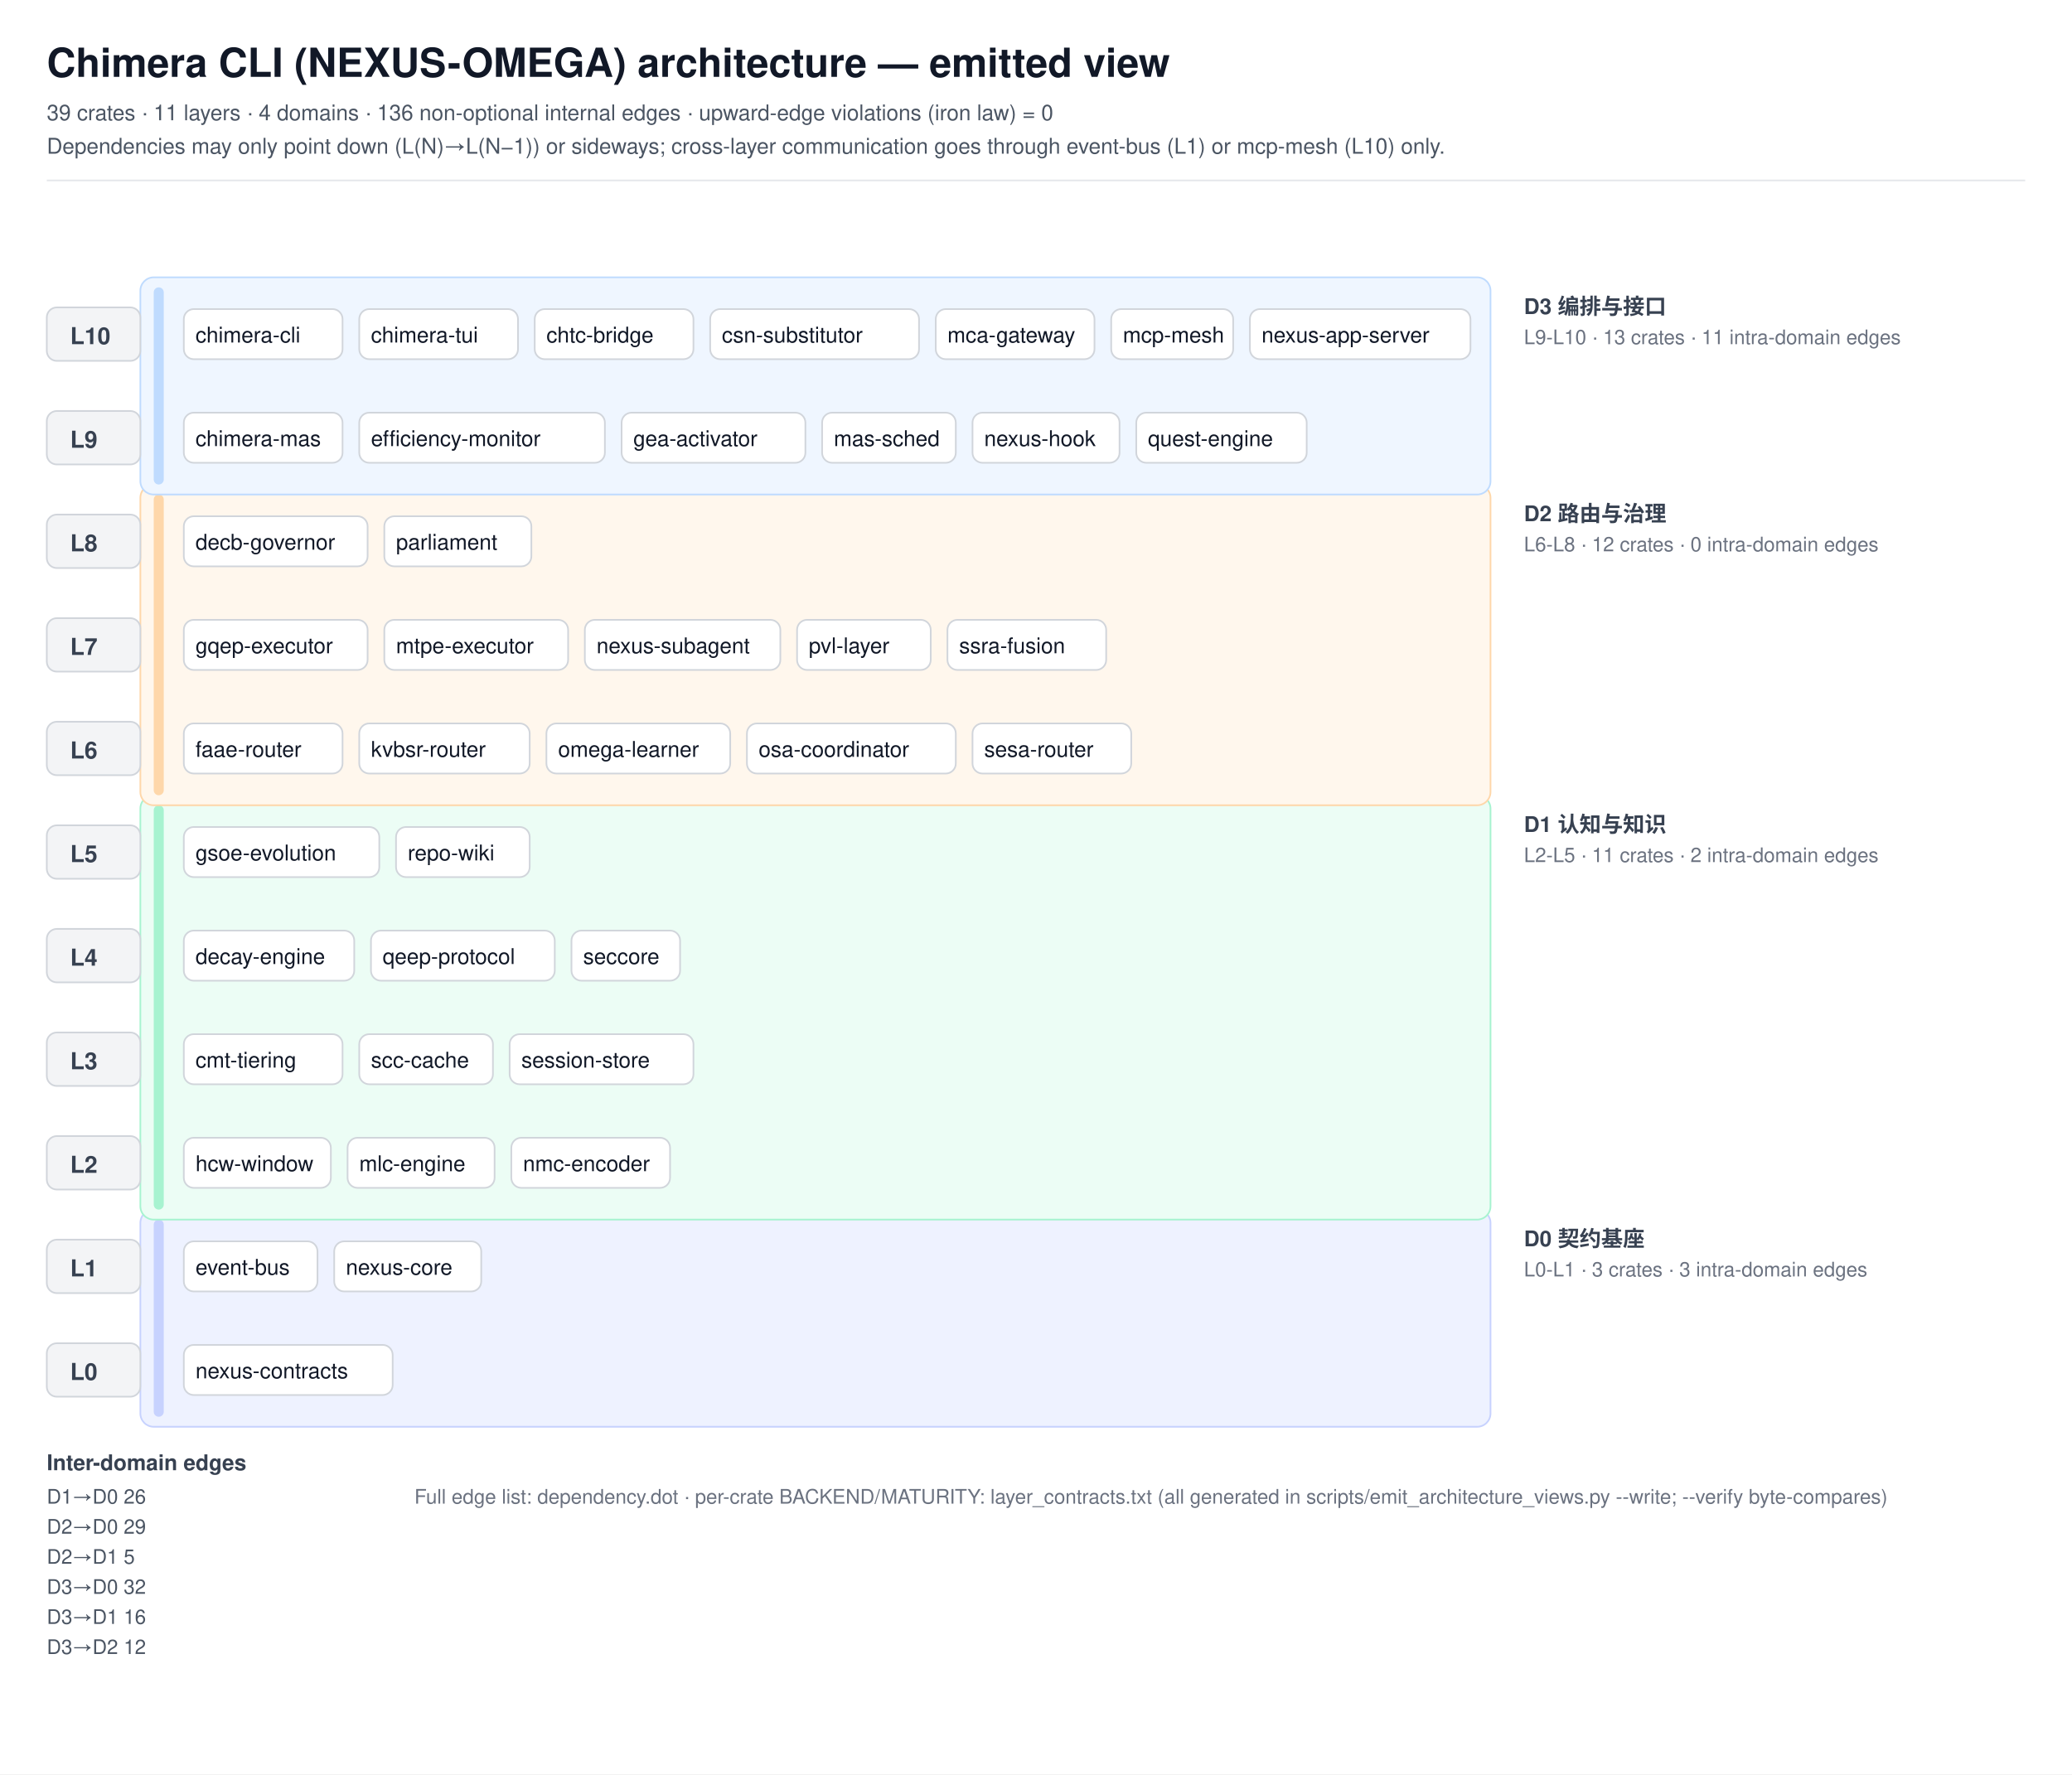
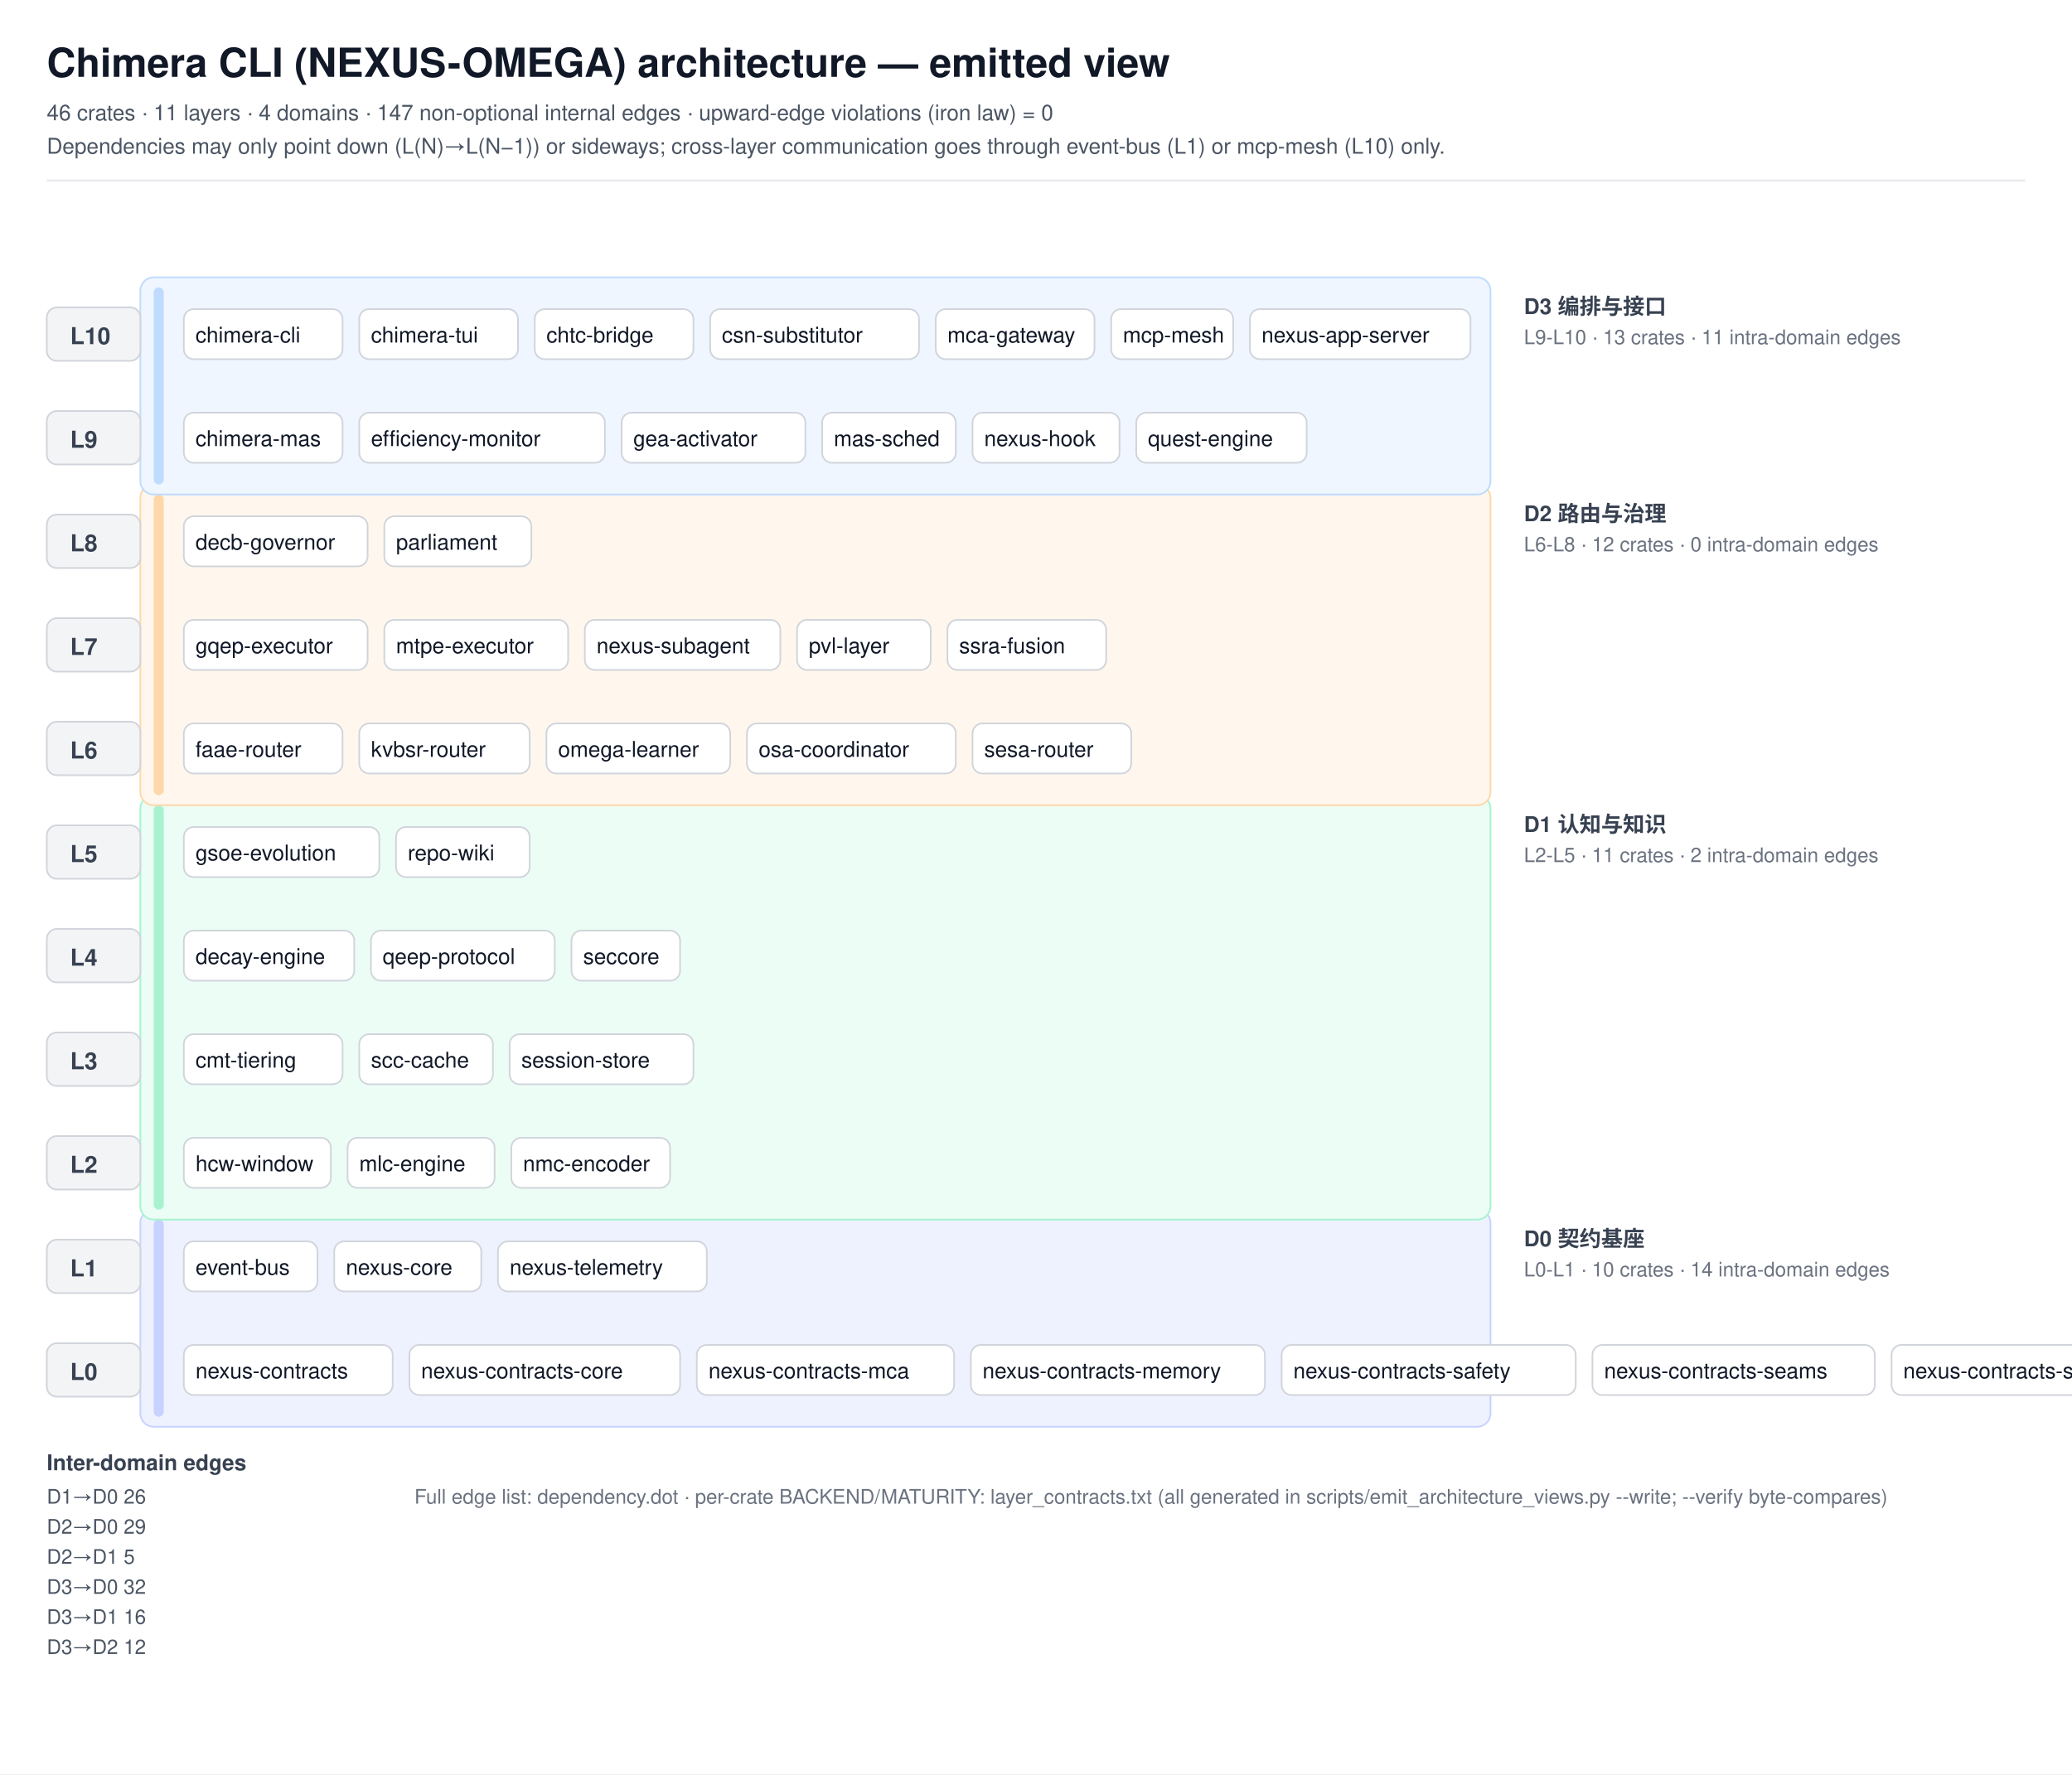
<svg xmlns="http://www.w3.org/2000/svg" viewBox="0 0 1240 1062" width="1240" height="1062" font-family="Helvetica, Arial, sans-serif">
  <rect x="0" y="0" width="1240" height="1062" fill="#ffffff" />
  <text x="28" y="46" font-size="24" font-weight="bold" fill="#111827">Chimera CLI (NEXUS-OMEGA) architecture — emitted view</text>
-   <text x="28" y="72" font-size="13" fill="#4b5563">39 crates · 11 layers · 4 domains · 136 non-optional internal edges · upward-edge violations (iron law) = 0</text>
+   <text x="28" y="72" font-size="13" fill="#4b5563">46 crates · 11 layers · 4 domains · 147 non-optional internal edges · upward-edge violations (iron law) = 0</text>
  <text x="28" y="92" font-size="13" fill="#4b5563">Dependencies may only point down (L(N)→L(N−1)) or sideways; cross-layer communication goes through event-bus (L1) or mcp-mesh (L10) only.</text>
  <line x1="28" y1="108" x2="1212" y2="108" stroke="#e5e7eb" />
  <rect x="84" y="724" width="808" height="130" rx="8" fill="#eef2ff" stroke="#c7d2fe" />
  <rect x="92" y="730" width="6" height="118" rx="3" fill="#c7d2fe" />
  <text x="912" y="746" font-size="13" font-weight="bold" fill="#374151">D0 契约基座</text>
-   <text x="912" y="764" font-size="12" fill="#6b7280">L0-L1 · 3 crates · 3 intra-domain edges</text>
+   <text x="912" y="764" font-size="12" fill="#6b7280">L0-L1 · 10 crates · 14 intra-domain edges</text>
  <rect x="84" y="476" width="808" height="254" rx="8" fill="#ecfdf5" stroke="#a7f3d0" />
  <rect x="92" y="482" width="6" height="242" rx="3" fill="#a7f3d0" />
  <text x="912" y="498" font-size="13" font-weight="bold" fill="#374151">D1 认知与知识</text>
  <text x="912" y="516" font-size="12" fill="#6b7280">L2-L5 · 11 crates · 2 intra-domain edges</text>
  <rect x="84" y="290" width="808" height="192" rx="8" fill="#fff7ed" stroke="#fed7aa" />
  <rect x="92" y="296" width="6" height="180" rx="3" fill="#fed7aa" />
  <text x="912" y="312" font-size="13" font-weight="bold" fill="#374151">D2 路由与治理</text>
  <text x="912" y="330" font-size="12" fill="#6b7280">L6-L8 · 12 crates · 0 intra-domain edges</text>
  <rect x="84" y="166" width="808" height="130" rx="8" fill="#eff6ff" stroke="#bfdbfe" />
  <rect x="92" y="172" width="6" height="118" rx="3" fill="#bfdbfe" />
  <text x="912" y="188" font-size="13" font-weight="bold" fill="#374151">D3 编排与接口</text>
  <text x="912" y="206" font-size="12" fill="#6b7280">L9-L10 · 13 crates · 11 intra-domain edges</text>
  <rect x="28" y="184" width="56" height="32" rx="6" fill="#f3f4f6" stroke="#d1d5db" />
  <text x="42" y="206" font-size="14" font-weight="bold" fill="#374151">L10</text>
  <rect x="110" y="185" width="95" height="30" rx="6" fill="#ffffff" stroke="#d1d5db" />
  <text x="117" y="205" font-size="13" fill="#111827">chimera-cli</text>
  <rect x="215" y="185" width="95" height="30" rx="6" fill="#ffffff" stroke="#d1d5db" />
  <text x="222" y="205" font-size="13" fill="#111827">chimera-tui</text>
  <rect x="320" y="185" width="95" height="30" rx="6" fill="#ffffff" stroke="#d1d5db" />
  <text x="327" y="205" font-size="13" fill="#111827">chtc-bridge</text>
  <rect x="425" y="185" width="125" height="30" rx="6" fill="#ffffff" stroke="#d1d5db" />
  <text x="432" y="205" font-size="13" fill="#111827">csn-substitutor</text>
  <rect x="560" y="185" width="95" height="30" rx="6" fill="#ffffff" stroke="#d1d5db" />
  <text x="567" y="205" font-size="13" fill="#111827">mca-gateway</text>
  <rect x="665" y="185" width="73" height="30" rx="6" fill="#ffffff" stroke="#d1d5db" />
  <text x="672" y="205" font-size="13" fill="#111827">mcp-mesh</text>
  <rect x="748" y="185" width="132" height="30" rx="6" fill="#ffffff" stroke="#d1d5db" />
  <text x="755" y="205" font-size="13" fill="#111827">nexus-app-server</text>
  <rect x="28" y="246" width="56" height="32" rx="6" fill="#f3f4f6" stroke="#d1d5db" />
  <text x="42" y="268" font-size="14" font-weight="bold" fill="#374151">L9</text>
  <rect x="110" y="247" width="95" height="30" rx="6" fill="#ffffff" stroke="#d1d5db" />
  <text x="117" y="267" font-size="13" fill="#111827">chimera-mas</text>
  <rect x="215" y="247" width="147" height="30" rx="6" fill="#ffffff" stroke="#d1d5db" />
  <text x="222" y="267" font-size="13" fill="#111827">efficiency-monitor</text>
  <rect x="372" y="247" width="110" height="30" rx="6" fill="#ffffff" stroke="#d1d5db" />
  <text x="379" y="267" font-size="13" fill="#111827">gea-activator</text>
  <rect x="492" y="247" width="80" height="30" rx="6" fill="#ffffff" stroke="#d1d5db" />
  <text x="499" y="267" font-size="13" fill="#111827">mas-sched</text>
  <rect x="582" y="247" width="88" height="30" rx="6" fill="#ffffff" stroke="#d1d5db" />
  <text x="589" y="267" font-size="13" fill="#111827">nexus-hook</text>
  <rect x="680" y="247" width="102" height="30" rx="6" fill="#ffffff" stroke="#d1d5db" />
  <text x="687" y="267" font-size="13" fill="#111827">quest-engine</text>
  <rect x="28" y="308" width="56" height="32" rx="6" fill="#f3f4f6" stroke="#d1d5db" />
  <text x="42" y="330" font-size="14" font-weight="bold" fill="#374151">L8</text>
  <rect x="110" y="309" width="110" height="30" rx="6" fill="#ffffff" stroke="#d1d5db" />
  <text x="117" y="329" font-size="13" fill="#111827">decb-governor</text>
  <rect x="230" y="309" width="88" height="30" rx="6" fill="#ffffff" stroke="#d1d5db" />
  <text x="237" y="329" font-size="13" fill="#111827">parliament</text>
  <rect x="28" y="370" width="56" height="32" rx="6" fill="#f3f4f6" stroke="#d1d5db" />
  <text x="42" y="392" font-size="14" font-weight="bold" fill="#374151">L7</text>
  <rect x="110" y="371" width="110" height="30" rx="6" fill="#ffffff" stroke="#d1d5db" />
  <text x="117" y="391" font-size="13" fill="#111827">gqep-executor</text>
  <rect x="230" y="371" width="110" height="30" rx="6" fill="#ffffff" stroke="#d1d5db" />
  <text x="237" y="391" font-size="13" fill="#111827">mtpe-executor</text>
  <rect x="350" y="371" width="117" height="30" rx="6" fill="#ffffff" stroke="#d1d5db" />
  <text x="357" y="391" font-size="13" fill="#111827">nexus-subagent</text>
  <rect x="477" y="371" width="80" height="30" rx="6" fill="#ffffff" stroke="#d1d5db" />
  <text x="484" y="391" font-size="13" fill="#111827">pvl-layer</text>
  <rect x="567" y="371" width="95" height="30" rx="6" fill="#ffffff" stroke="#d1d5db" />
  <text x="574" y="391" font-size="13" fill="#111827">ssra-fusion</text>
  <rect x="28" y="432" width="56" height="32" rx="6" fill="#f3f4f6" stroke="#d1d5db" />
  <text x="42" y="454" font-size="14" font-weight="bold" fill="#374151">L6</text>
  <rect x="110" y="433" width="95" height="30" rx="6" fill="#ffffff" stroke="#d1d5db" />
  <text x="117" y="453" font-size="13" fill="#111827">faae-router</text>
  <rect x="215" y="433" width="102" height="30" rx="6" fill="#ffffff" stroke="#d1d5db" />
  <text x="222" y="453" font-size="13" fill="#111827">kvbsr-router</text>
  <rect x="327" y="433" width="110" height="30" rx="6" fill="#ffffff" stroke="#d1d5db" />
  <text x="334" y="453" font-size="13" fill="#111827">omega-learner</text>
  <rect x="447" y="433" width="125" height="30" rx="6" fill="#ffffff" stroke="#d1d5db" />
  <text x="454" y="453" font-size="13" fill="#111827">osa-coordinator</text>
  <rect x="582" y="433" width="95" height="30" rx="6" fill="#ffffff" stroke="#d1d5db" />
  <text x="589" y="453" font-size="13" fill="#111827">sesa-router</text>
  <rect x="28" y="494" width="56" height="32" rx="6" fill="#f3f4f6" stroke="#d1d5db" />
  <text x="42" y="516" font-size="14" font-weight="bold" fill="#374151">L5</text>
  <rect x="110" y="495" width="117" height="30" rx="6" fill="#ffffff" stroke="#d1d5db" />
  <text x="117" y="515" font-size="13" fill="#111827">gsoe-evolution</text>
  <rect x="237" y="495" width="80" height="30" rx="6" fill="#ffffff" stroke="#d1d5db" />
  <text x="244" y="515" font-size="13" fill="#111827">repo-wiki</text>
  <rect x="28" y="556" width="56" height="32" rx="6" fill="#f3f4f6" stroke="#d1d5db" />
  <text x="42" y="578" font-size="14" font-weight="bold" fill="#374151">L4</text>
  <rect x="110" y="557" width="102" height="30" rx="6" fill="#ffffff" stroke="#d1d5db" />
  <text x="117" y="577" font-size="13" fill="#111827">decay-engine</text>
  <rect x="222" y="557" width="110" height="30" rx="6" fill="#ffffff" stroke="#d1d5db" />
  <text x="229" y="577" font-size="13" fill="#111827">qeep-protocol</text>
  <rect x="342" y="557" width="65" height="30" rx="6" fill="#ffffff" stroke="#d1d5db" />
  <text x="349" y="577" font-size="13" fill="#111827">seccore</text>
  <rect x="28" y="618" width="56" height="32" rx="6" fill="#f3f4f6" stroke="#d1d5db" />
  <text x="42" y="640" font-size="14" font-weight="bold" fill="#374151">L3</text>
  <rect x="110" y="619" width="95" height="30" rx="6" fill="#ffffff" stroke="#d1d5db" />
  <text x="117" y="639" font-size="13" fill="#111827">cmt-tiering</text>
  <rect x="215" y="619" width="80" height="30" rx="6" fill="#ffffff" stroke="#d1d5db" />
  <text x="222" y="639" font-size="13" fill="#111827">scc-cache</text>
  <rect x="305" y="619" width="110" height="30" rx="6" fill="#ffffff" stroke="#d1d5db" />
  <text x="312" y="639" font-size="13" fill="#111827">session-store</text>
  <rect x="28" y="680" width="56" height="32" rx="6" fill="#f3f4f6" stroke="#d1d5db" />
  <text x="42" y="702" font-size="14" font-weight="bold" fill="#374151">L2</text>
  <rect x="110" y="681" width="88" height="30" rx="6" fill="#ffffff" stroke="#d1d5db" />
  <text x="117" y="701" font-size="13" fill="#111827">hcw-window</text>
  <rect x="208" y="681" width="88" height="30" rx="6" fill="#ffffff" stroke="#d1d5db" />
  <text x="215" y="701" font-size="13" fill="#111827">mlc-engine</text>
  <rect x="306" y="681" width="95" height="30" rx="6" fill="#ffffff" stroke="#d1d5db" />
  <text x="313" y="701" font-size="13" fill="#111827">nmc-encoder</text>
  <rect x="28" y="742" width="56" height="32" rx="6" fill="#f3f4f6" stroke="#d1d5db" />
  <text x="42" y="764" font-size="14" font-weight="bold" fill="#374151">L1</text>
  <rect x="110" y="743" width="80" height="30" rx="6" fill="#ffffff" stroke="#d1d5db" />
  <text x="117" y="763" font-size="13" fill="#111827">event-bus</text>
  <rect x="200" y="743" width="88" height="30" rx="6" fill="#ffffff" stroke="#d1d5db" />
  <text x="207" y="763" font-size="13" fill="#111827">nexus-core</text>
+   <rect x="298" y="743" width="125" height="30" rx="6" fill="#ffffff" stroke="#d1d5db" />
+   <text x="305" y="763" font-size="13" fill="#111827">nexus-telemetry</text>
  <rect x="28" y="804" width="56" height="32" rx="6" fill="#f3f4f6" stroke="#d1d5db" />
  <text x="42" y="826" font-size="14" font-weight="bold" fill="#374151">L0</text>
  <rect x="110" y="805" width="125" height="30" rx="6" fill="#ffffff" stroke="#d1d5db" />
  <text x="117" y="825" font-size="13" fill="#111827">nexus-contracts</text>
+   <rect x="245" y="805" width="162" height="30" rx="6" fill="#ffffff" stroke="#d1d5db" />
+   <text x="252" y="825" font-size="13" fill="#111827">nexus-contracts-core</text>
+   <rect x="417" y="805" width="154" height="30" rx="6" fill="#ffffff" stroke="#d1d5db" />
+   <text x="424" y="825" font-size="13" fill="#111827">nexus-contracts-mca</text>
+   <rect x="581" y="805" width="176" height="30" rx="6" fill="#ffffff" stroke="#d1d5db" />
+   <text x="588" y="825" font-size="13" fill="#111827">nexus-contracts-memory</text>
+   <rect x="767" y="805" width="176" height="30" rx="6" fill="#ffffff" stroke="#d1d5db" />
+   <text x="774" y="825" font-size="13" fill="#111827">nexus-contracts-safety</text>
+   <rect x="953" y="805" width="169" height="30" rx="6" fill="#ffffff" stroke="#d1d5db" />
+   <text x="960" y="825" font-size="13" fill="#111827">nexus-contracts-seams</text>
+   <rect x="1132" y="805" width="176" height="30" rx="6" fill="#ffffff" stroke="#d1d5db" />
+   <text x="1139" y="825" font-size="13" fill="#111827">nexus-contracts-sparse</text>
  <text x="28" y="880" font-size="13" font-weight="bold" fill="#374151">Inter-domain edges</text>
  <text x="28" y="900" font-size="12" fill="#4b5563">D1→D0 26</text>
  <text x="28" y="918" font-size="12" fill="#4b5563">D2→D0 29</text>
  <text x="28" y="936" font-size="12" fill="#4b5563">D2→D1 5</text>
  <text x="28" y="954" font-size="12" fill="#4b5563">D3→D0 32</text>
  <text x="28" y="972" font-size="12" fill="#4b5563">D3→D1 16</text>
  <text x="28" y="990" font-size="12" fill="#4b5563">D3→D2 12</text>
  <text x="248" y="900" font-size="12" fill="#6b7280">Full edge list: dependency.dot · per-crate BACKEND/MATURITY: layer_contracts.txt (all generated in scripts/emit_architecture_views.py --write; --verify byte-compares)</text>
</svg>
